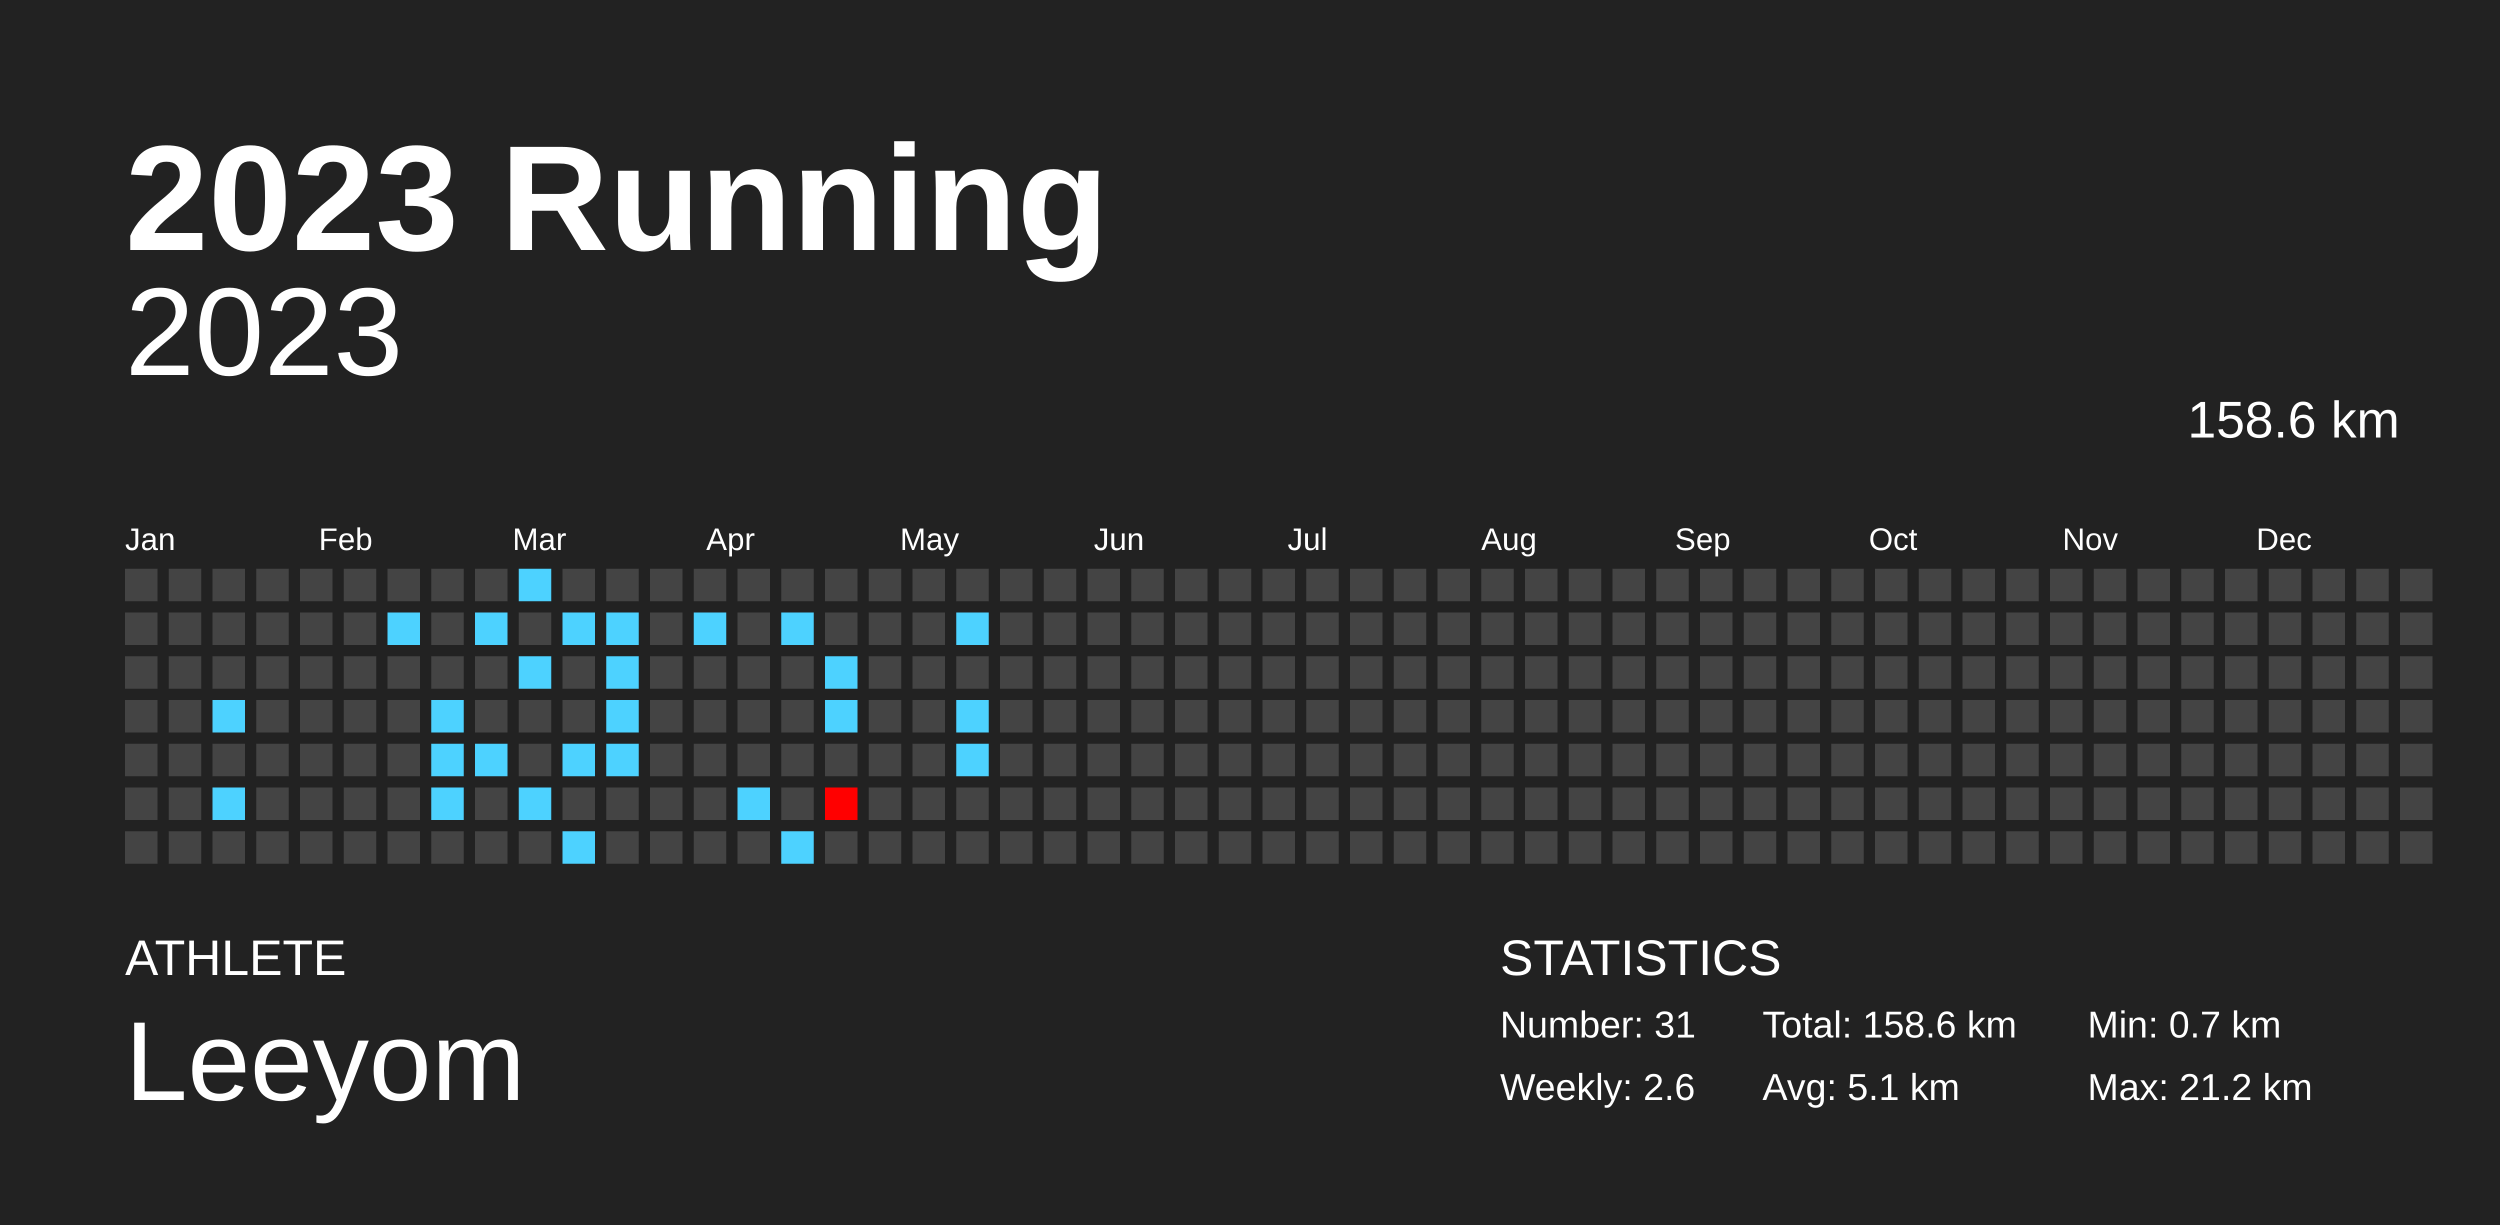
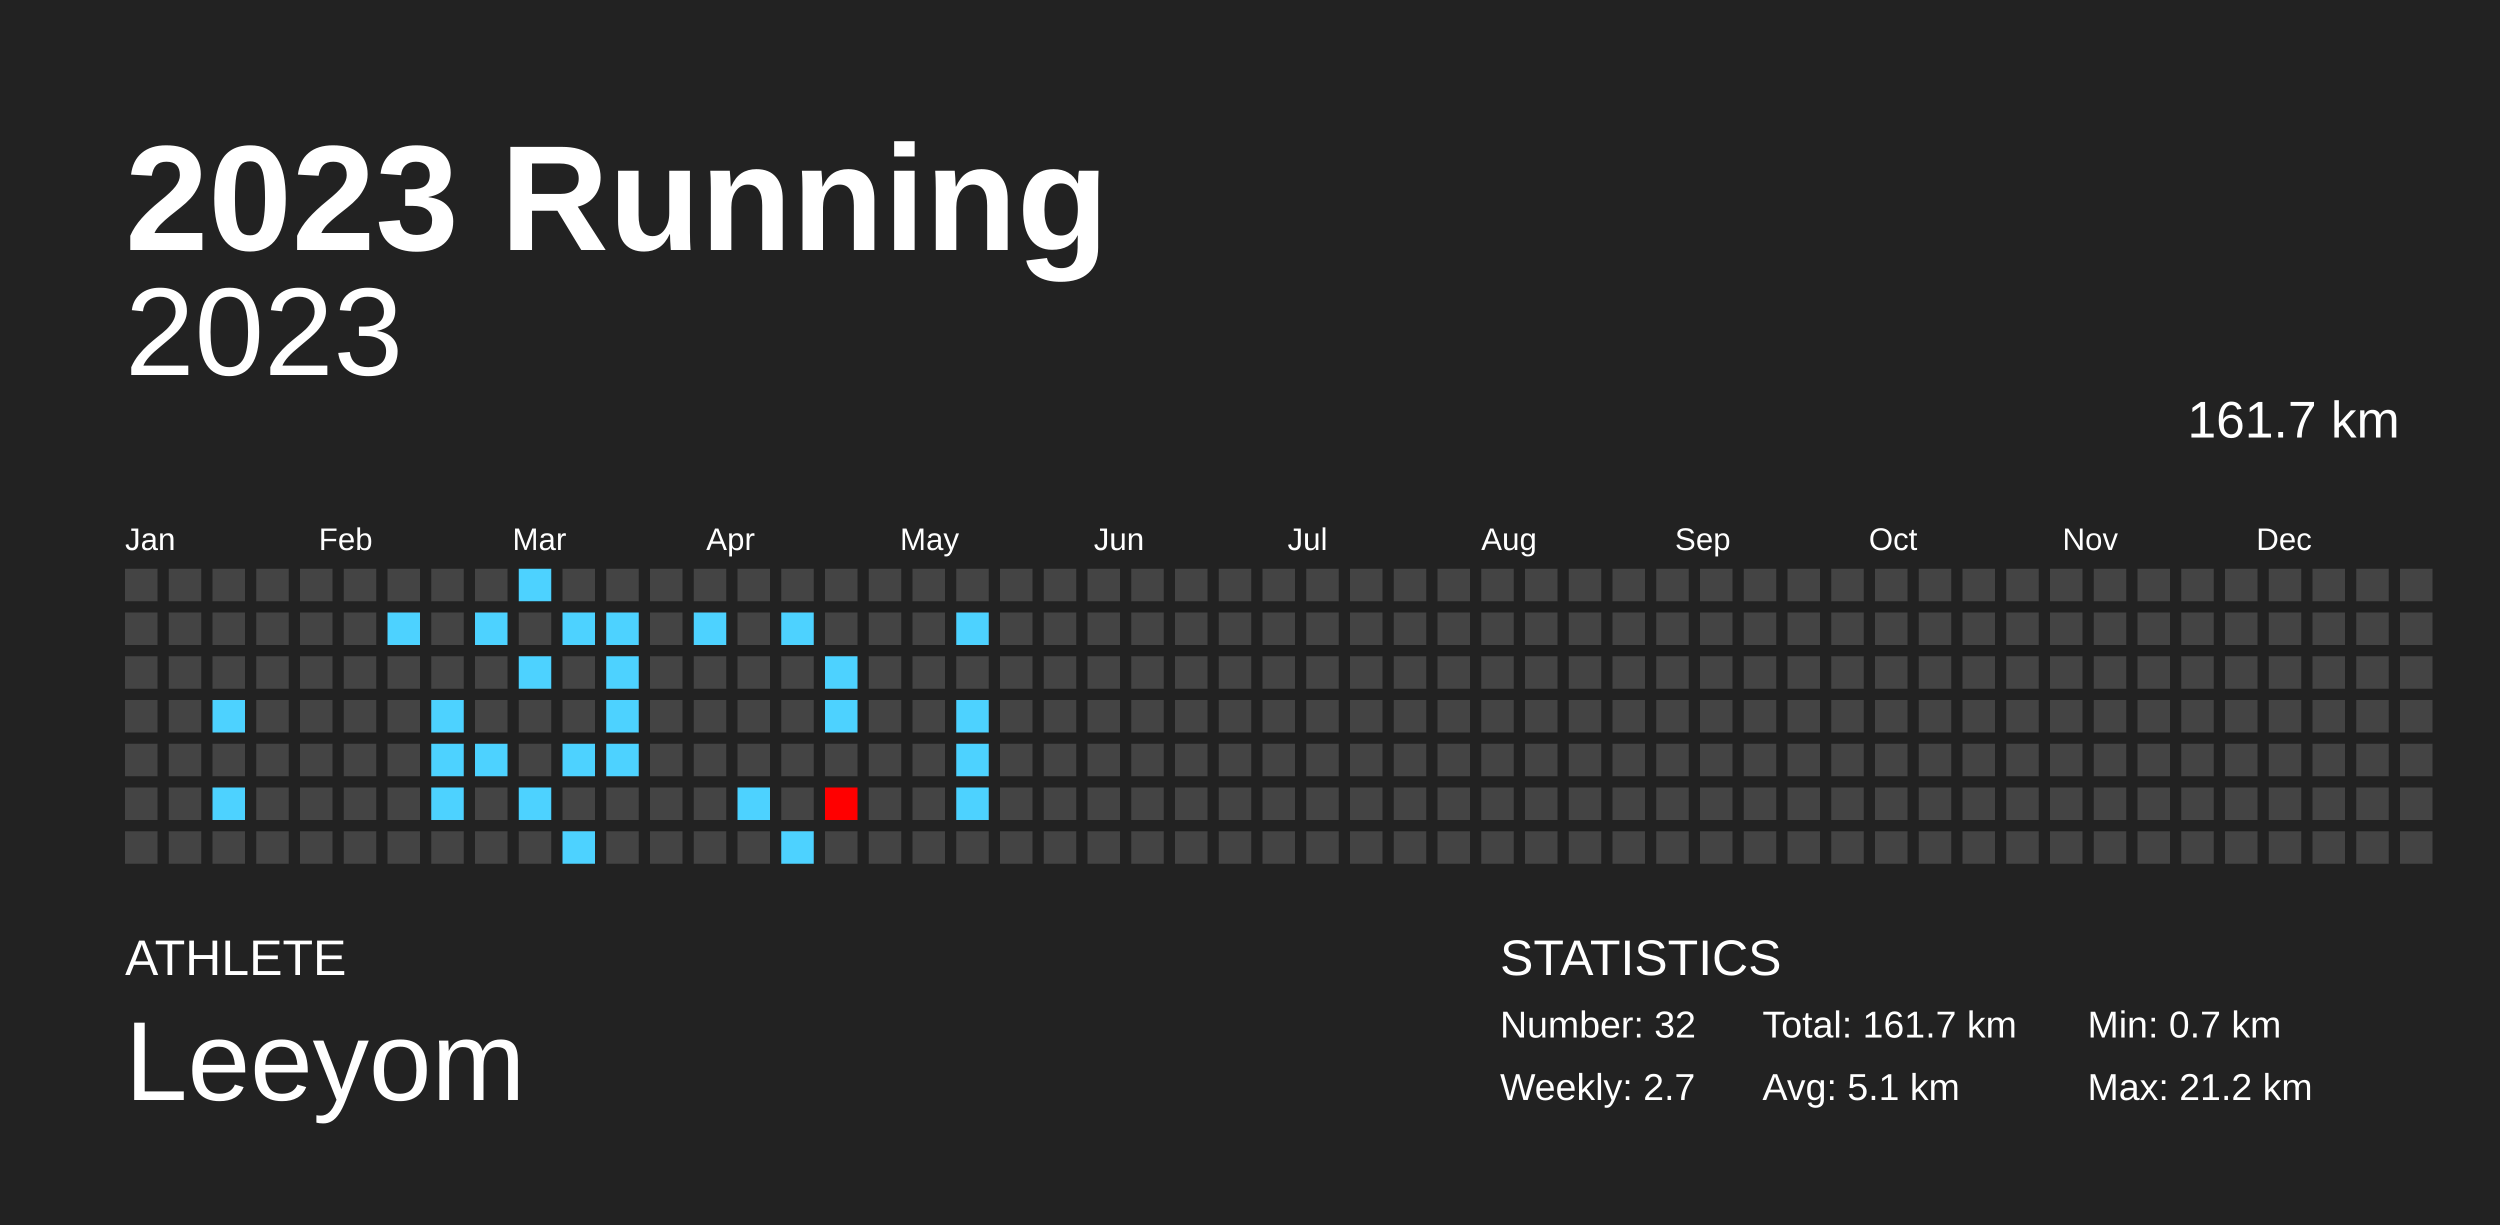
<svg xmlns="http://www.w3.org/2000/svg" baseProfile="full" height="98mm" version="1.1" viewBox="0,0,200,98" width="200mm">
  <defs />
  <rect fill="#222222" height="98" width="200" x="0" y="0" />
  <text fill="#FFFFFF" style="font-size:12px; font-family:Arial; font-weight:bold;" x="10" y="20">2023 Running</text>
  <text fill="#FFFFFF" style="font-size:4px; font-family:Arial" x="10" y="78">ATHLETE</text>
  <text fill="#FFFFFF" style="font-size:9px; font-family:Arial" x="10" y="88">Leeyom</text>
  <text fill="#FFFFFF" style="font-size:4px; font-family:Arial" x="120" y="78">STATISTICS</text>
-   <text fill="#FFFFFF" style="font-size:3px; font-family:Arial" x="120" y="83">Number: 31</text>
-   <text fill="#FFFFFF" style="font-size:3px; font-family:Arial" x="120" y="88">Weekly: 2.6</text>
-   <text fill="#FFFFFF" style="font-size:3px; font-family:Arial" x="141" y="83">Total: 158.6 km</text>
+   <text fill="#FFFFFF" style="font-size:3px; font-family:Arial" x="120" y="83">Number: 32</text>
+   <text fill="#FFFFFF" style="font-size:3px; font-family:Arial" x="120" y="88">Weekly: 2.7</text>
+   <text fill="#FFFFFF" style="font-size:3px; font-family:Arial" x="141" y="83">Total: 161.7 km</text>
  <text fill="#FFFFFF" style="font-size:3px; font-family:Arial" x="141" y="88">Avg: 5.1 km</text>
  <text fill="#FFFFFF" style="font-size:3px; font-family:Arial" x="167" y="83">Min: 0.7 km</text>
  <text fill="#FFFFFF" style="font-size:3px; font-family:Arial" x="167" y="88">Max: 21.2 km</text>
  <text alignment-baseline="hanging" fill="#FFFFFF" style="font-size:10.0px; font-family:Arial;" x="10" y="30">2023</text>
-   <text alignment-baseline="hanging" fill="#FFFFFF" style="font-size:4.125px; font-family:Arial;" x="175" y="35">158.6 km</text>
+   <text alignment-baseline="hanging" fill="#FFFFFF" style="font-size:4.125px; font-family:Arial;" x="175" y="35">161.7 km</text>
  <text fill="#FFFFFF" style="font-size:2.5px; font-family:Arial" x="10.0" y="44">Jan</text>
  <text fill="#FFFFFF" style="font-size:2.5px; font-family:Arial" x="25.5" y="44">Feb</text>
  <text fill="#FFFFFF" style="font-size:2.5px; font-family:Arial" x="41.0" y="44">Mar</text>
  <text fill="#FFFFFF" style="font-size:2.5px; font-family:Arial" x="56.5" y="44">Apr</text>
  <text fill="#FFFFFF" style="font-size:2.5px; font-family:Arial" x="72.0" y="44">May</text>
  <text fill="#FFFFFF" style="font-size:2.5px; font-family:Arial" x="87.5" y="44">Jun</text>
  <text fill="#FFFFFF" style="font-size:2.5px; font-family:Arial" x="103.0" y="44">Jul</text>
  <text fill="#FFFFFF" style="font-size:2.5px; font-family:Arial" x="118.5" y="44">Aug</text>
  <text fill="#FFFFFF" style="font-size:2.5px; font-family:Arial" x="134.0" y="44">Sep</text>
  <text fill="#FFFFFF" style="font-size:2.5px; font-family:Arial" x="149.5" y="44">Oct</text>
  <text fill="#FFFFFF" style="font-size:2.5px; font-family:Arial" x="165.0" y="44">Nov</text>
  <text fill="#FFFFFF" style="font-size:2.5px; font-family:Arial" x="180.5" y="44">Dec</text>
  <rect fill="#444444" height="2.6" width="2.6" x="10.0" y="45.5" />
  <rect fill="#444444" height="2.6" width="2.6" x="10.0" y="49.0" />
  <rect fill="#444444" height="2.6" width="2.6" x="10.0" y="52.5" />
  <rect fill="#444444" height="2.6" width="2.6" x="10.0" y="56.0" />
  <rect fill="#444444" height="2.6" width="2.6" x="10.0" y="59.5" />
  <rect fill="#444444" height="2.6" width="2.6" x="10.0" y="63.0" />
  <rect fill="#444444" height="2.6" width="2.6" x="10.0" y="66.5" />
  <rect fill="#444444" height="2.6" width="2.6" x="13.5" y="45.5" />
  <rect fill="#444444" height="2.6" width="2.6" x="13.5" y="49.0" />
  <rect fill="#444444" height="2.6" width="2.6" x="13.5" y="52.5" />
  <rect fill="#444444" height="2.6" width="2.6" x="13.5" y="56.0" />
  <rect fill="#444444" height="2.6" width="2.6" x="13.5" y="59.5" />
  <rect fill="#444444" height="2.6" width="2.6" x="13.5" y="63.0" />
  <rect fill="#444444" height="2.6" width="2.6" x="13.5" y="66.5" />
  <rect fill="#444444" height="2.6" width="2.6" x="17.0" y="45.5" />
  <rect fill="#444444" height="2.6" width="2.6" x="17.0" y="49.0" />
  <rect fill="#444444" height="2.6" width="2.6" x="17.0" y="52.5" />
  <rect fill="#4dd2ff" height="2.6" width="2.6" x="17.0" y="56.0" />
  <rect fill="#444444" height="2.6" width="2.6" x="17.0" y="59.5" />
  <rect fill="#4dd2ff" height="2.6" width="2.6" x="17.0" y="63.0" />
  <rect fill="#444444" height="2.6" width="2.6" x="17.0" y="66.5" />
  <rect fill="#444444" height="2.6" width="2.6" x="20.5" y="45.5" />
  <rect fill="#444444" height="2.6" width="2.6" x="20.5" y="49.0" />
  <rect fill="#444444" height="2.6" width="2.6" x="20.5" y="52.5" />
  <rect fill="#444444" height="2.6" width="2.6" x="20.5" y="56.0" />
  <rect fill="#444444" height="2.6" width="2.6" x="20.5" y="59.5" />
  <rect fill="#444444" height="2.6" width="2.6" x="20.5" y="63.0" />
  <rect fill="#444444" height="2.6" width="2.6" x="20.5" y="66.5" />
  <rect fill="#444444" height="2.6" width="2.6" x="24.0" y="45.5" />
  <rect fill="#444444" height="2.6" width="2.6" x="24.0" y="49.0" />
  <rect fill="#444444" height="2.6" width="2.6" x="24.0" y="52.5" />
  <rect fill="#444444" height="2.6" width="2.6" x="24.0" y="56.0" />
  <rect fill="#444444" height="2.6" width="2.6" x="24.0" y="59.5" />
  <rect fill="#444444" height="2.6" width="2.6" x="24.0" y="63.0" />
  <rect fill="#444444" height="2.6" width="2.6" x="24.0" y="66.5" />
  <rect fill="#444444" height="2.6" width="2.6" x="27.5" y="45.5" />
  <rect fill="#444444" height="2.6" width="2.6" x="27.5" y="49.0" />
  <rect fill="#444444" height="2.6" width="2.6" x="27.5" y="52.5" />
  <rect fill="#444444" height="2.6" width="2.6" x="27.5" y="56.0" />
  <rect fill="#444444" height="2.6" width="2.6" x="27.5" y="59.5" />
  <rect fill="#444444" height="2.6" width="2.6" x="27.5" y="63.0" />
  <rect fill="#444444" height="2.6" width="2.6" x="27.5" y="66.5" />
  <rect fill="#444444" height="2.6" width="2.6" x="31.0" y="45.5" />
  <rect fill="#4dd2ff" height="2.6" width="2.6" x="31.0" y="49.0" />
  <rect fill="#444444" height="2.6" width="2.6" x="31.0" y="52.5" />
  <rect fill="#444444" height="2.6" width="2.6" x="31.0" y="56.0" />
  <rect fill="#444444" height="2.6" width="2.6" x="31.0" y="59.5" />
  <rect fill="#444444" height="2.6" width="2.6" x="31.0" y="63.0" />
  <rect fill="#444444" height="2.6" width="2.6" x="31.0" y="66.5" />
  <rect fill="#444444" height="2.6" width="2.6" x="34.5" y="45.5" />
  <rect fill="#444444" height="2.6" width="2.6" x="34.5" y="49.0" />
  <rect fill="#444444" height="2.6" width="2.6" x="34.5" y="52.5" />
  <rect fill="#4dd2ff" height="2.6" width="2.6" x="34.5" y="56.0" />
  <rect fill="#4dd2ff" height="2.6" width="2.6" x="34.5" y="59.5" />
  <rect fill="#4dd2ff" height="2.6" width="2.6" x="34.5" y="63.0" />
  <rect fill="#444444" height="2.6" width="2.6" x="34.5" y="66.5" />
  <rect fill="#444444" height="2.6" width="2.6" x="38.0" y="45.5" />
  <rect fill="#4dd2ff" height="2.6" width="2.6" x="38.0" y="49.0" />
  <rect fill="#444444" height="2.6" width="2.6" x="38.0" y="52.5" />
  <rect fill="#444444" height="2.6" width="2.6" x="38.0" y="56.0" />
  <rect fill="#4dd2ff" height="2.6" width="2.6" x="38.0" y="59.5" />
  <rect fill="#444444" height="2.6" width="2.6" x="38.0" y="63.0" />
  <rect fill="#444444" height="2.6" width="2.6" x="38.0" y="66.5" />
  <rect fill="#4dd2ff" height="2.6" width="2.6" x="41.5" y="45.5" />
  <rect fill="#444444" height="2.6" width="2.6" x="41.5" y="49.0" />
  <rect fill="#4dd2ff" height="2.6" width="2.6" x="41.5" y="52.5" />
  <rect fill="#444444" height="2.6" width="2.6" x="41.5" y="56.0" />
  <rect fill="#444444" height="2.6" width="2.6" x="41.5" y="59.5" />
  <rect fill="#4dd2ff" height="2.6" width="2.6" x="41.5" y="63.0" />
  <rect fill="#444444" height="2.6" width="2.6" x="41.5" y="66.5" />
  <rect fill="#444444" height="2.6" width="2.6" x="45.0" y="45.5" />
  <rect fill="#4dd2ff" height="2.6" width="2.6" x="45.0" y="49.0" />
  <rect fill="#444444" height="2.6" width="2.6" x="45.0" y="52.5" />
  <rect fill="#444444" height="2.6" width="2.6" x="45.0" y="56.0" />
  <rect fill="#4dd2ff" height="2.6" width="2.6" x="45.0" y="59.5" />
  <rect fill="#444444" height="2.6" width="2.6" x="45.0" y="63.0" />
  <rect fill="#4dd2ff" height="2.6" width="2.6" x="45.0" y="66.5" />
  <rect fill="#444444" height="2.6" width="2.6" x="48.5" y="45.5" />
  <rect fill="#4dd2ff" height="2.6" width="2.6" x="48.5" y="49.0" />
  <rect fill="#4dd2ff" height="2.6" width="2.6" x="48.5" y="52.5" />
  <rect fill="#4dd2ff" height="2.6" width="2.6" x="48.5" y="56.0" />
  <rect fill="#4dd2ff" height="2.6" width="2.6" x="48.5" y="59.5" />
  <rect fill="#444444" height="2.6" width="2.6" x="48.5" y="63.0" />
  <rect fill="#444444" height="2.6" width="2.6" x="48.5" y="66.5" />
  <rect fill="#444444" height="2.6" width="2.6" x="52.0" y="45.5" />
  <rect fill="#444444" height="2.6" width="2.6" x="52.0" y="49.0" />
  <rect fill="#444444" height="2.6" width="2.6" x="52.0" y="52.5" />
  <rect fill="#444444" height="2.6" width="2.6" x="52.0" y="56.0" />
  <rect fill="#444444" height="2.6" width="2.6" x="52.0" y="59.5" />
  <rect fill="#444444" height="2.6" width="2.6" x="52.0" y="63.0" />
  <rect fill="#444444" height="2.6" width="2.6" x="52.0" y="66.5" />
  <rect fill="#444444" height="2.6" width="2.6" x="55.5" y="45.5" />
  <rect fill="#4dd2ff" height="2.6" width="2.6" x="55.5" y="49.0" />
  <rect fill="#444444" height="2.6" width="2.6" x="55.5" y="52.5" />
  <rect fill="#444444" height="2.6" width="2.6" x="55.5" y="56.0" />
  <rect fill="#444444" height="2.6" width="2.6" x="55.5" y="59.5" />
  <rect fill="#444444" height="2.6" width="2.6" x="55.5" y="63.0" />
  <rect fill="#444444" height="2.6" width="2.6" x="55.5" y="66.5" />
  <rect fill="#444444" height="2.6" width="2.6" x="59.0" y="45.5" />
  <rect fill="#444444" height="2.6" width="2.6" x="59.0" y="49.0" />
  <rect fill="#444444" height="2.6" width="2.6" x="59.0" y="52.5" />
  <rect fill="#444444" height="2.6" width="2.6" x="59.0" y="56.0" />
  <rect fill="#444444" height="2.6" width="2.6" x="59.0" y="59.5" />
  <rect fill="#4dd2ff" height="2.6" width="2.6" x="59.0" y="63.0" />
  <rect fill="#444444" height="2.6" width="2.6" x="59.0" y="66.5" />
  <rect fill="#444444" height="2.6" width="2.6" x="62.5" y="45.5" />
  <rect fill="#4dd2ff" height="2.6" width="2.6" x="62.5" y="49.0" />
  <rect fill="#444444" height="2.6" width="2.6" x="62.5" y="52.5" />
  <rect fill="#444444" height="2.6" width="2.6" x="62.5" y="56.0" />
  <rect fill="#444444" height="2.6" width="2.6" x="62.5" y="59.5" />
  <rect fill="#444444" height="2.6" width="2.6" x="62.5" y="63.0" />
  <rect fill="#4dd2ff" height="2.6" width="2.6" x="62.5" y="66.5" />
  <rect fill="#444444" height="2.6" width="2.6" x="66.0" y="45.5" />
  <rect fill="#444444" height="2.6" width="2.6" x="66.0" y="49.0" />
  <rect fill="#4dd2ff" height="2.6" width="2.6" x="66.0" y="52.5" />
  <rect fill="#4dd2ff" height="2.6" width="2.6" x="66.0" y="56.0" />
  <rect fill="#444444" height="2.6" width="2.6" x="66.0" y="59.5" />
  <rect fill="red" height="2.6" width="2.6" x="66.0" y="63.0" />
  <rect fill="#444444" height="2.6" width="2.6" x="66.0" y="66.5" />
  <rect fill="#444444" height="2.6" width="2.6" x="69.5" y="45.5" />
  <rect fill="#444444" height="2.6" width="2.6" x="69.5" y="49.0" />
  <rect fill="#444444" height="2.6" width="2.6" x="69.5" y="52.5" />
  <rect fill="#444444" height="2.6" width="2.6" x="69.5" y="56.0" />
  <rect fill="#444444" height="2.6" width="2.6" x="69.5" y="59.5" />
  <rect fill="#444444" height="2.6" width="2.6" x="69.5" y="63.0" />
  <rect fill="#444444" height="2.6" width="2.6" x="69.5" y="66.5" />
  <rect fill="#444444" height="2.6" width="2.6" x="73.0" y="45.5" />
  <rect fill="#444444" height="2.6" width="2.6" x="73.0" y="49.0" />
  <rect fill="#444444" height="2.6" width="2.6" x="73.0" y="52.5" />
  <rect fill="#444444" height="2.6" width="2.6" x="73.0" y="56.0" />
  <rect fill="#444444" height="2.6" width="2.6" x="73.0" y="59.5" />
  <rect fill="#444444" height="2.6" width="2.6" x="73.0" y="63.0" />
  <rect fill="#444444" height="2.6" width="2.6" x="73.0" y="66.5" />
  <rect fill="#444444" height="2.6" width="2.6" x="76.5" y="45.5" />
  <rect fill="#4dd2ff" height="2.6" width="2.6" x="76.5" y="49.0" />
  <rect fill="#444444" height="2.6" width="2.6" x="76.5" y="52.5" />
  <rect fill="#4dd2ff" height="2.6" width="2.6" x="76.5" y="56.0" />
  <rect fill="#4dd2ff" height="2.6" width="2.6" x="76.5" y="59.5" />
-   <rect fill="#444444" height="2.6" width="2.6" x="76.5" y="63.0" />
+   <rect fill="#4dd2ff" height="2.6" width="2.6" x="76.5" y="63.0" />
  <rect fill="#444444" height="2.6" width="2.6" x="76.5" y="66.5" />
  <rect fill="#444444" height="2.6" width="2.6" x="80.0" y="45.5" />
  <rect fill="#444444" height="2.6" width="2.6" x="80.0" y="49.0" />
  <rect fill="#444444" height="2.6" width="2.6" x="80.0" y="52.5" />
  <rect fill="#444444" height="2.6" width="2.6" x="80.0" y="56.0" />
  <rect fill="#444444" height="2.6" width="2.6" x="80.0" y="59.5" />
  <rect fill="#444444" height="2.6" width="2.6" x="80.0" y="63.0" />
  <rect fill="#444444" height="2.6" width="2.6" x="80.0" y="66.5" />
  <rect fill="#444444" height="2.6" width="2.6" x="83.5" y="45.5" />
  <rect fill="#444444" height="2.6" width="2.6" x="83.5" y="49.0" />
  <rect fill="#444444" height="2.6" width="2.6" x="83.5" y="52.5" />
  <rect fill="#444444" height="2.6" width="2.6" x="83.5" y="56.0" />
  <rect fill="#444444" height="2.6" width="2.6" x="83.5" y="59.5" />
  <rect fill="#444444" height="2.6" width="2.6" x="83.5" y="63.0" />
  <rect fill="#444444" height="2.6" width="2.6" x="83.5" y="66.5" />
  <rect fill="#444444" height="2.6" width="2.6" x="87.0" y="45.5" />
  <rect fill="#444444" height="2.6" width="2.6" x="87.0" y="49.0" />
  <rect fill="#444444" height="2.6" width="2.6" x="87.0" y="52.5" />
  <rect fill="#444444" height="2.6" width="2.6" x="87.0" y="56.0" />
  <rect fill="#444444" height="2.6" width="2.6" x="87.0" y="59.5" />
  <rect fill="#444444" height="2.6" width="2.6" x="87.0" y="63.0" />
  <rect fill="#444444" height="2.6" width="2.6" x="87.0" y="66.5" />
  <rect fill="#444444" height="2.6" width="2.6" x="90.5" y="45.5" />
  <rect fill="#444444" height="2.6" width="2.6" x="90.5" y="49.0" />
  <rect fill="#444444" height="2.6" width="2.6" x="90.5" y="52.5" />
  <rect fill="#444444" height="2.6" width="2.6" x="90.5" y="56.0" />
  <rect fill="#444444" height="2.6" width="2.6" x="90.5" y="59.5" />
  <rect fill="#444444" height="2.6" width="2.6" x="90.5" y="63.0" />
  <rect fill="#444444" height="2.6" width="2.6" x="90.5" y="66.5" />
  <rect fill="#444444" height="2.6" width="2.6" x="94.0" y="45.5" />
  <rect fill="#444444" height="2.6" width="2.6" x="94.0" y="49.0" />
  <rect fill="#444444" height="2.6" width="2.6" x="94.0" y="52.5" />
  <rect fill="#444444" height="2.6" width="2.6" x="94.0" y="56.0" />
  <rect fill="#444444" height="2.6" width="2.6" x="94.0" y="59.5" />
  <rect fill="#444444" height="2.6" width="2.6" x="94.0" y="63.0" />
  <rect fill="#444444" height="2.6" width="2.6" x="94.0" y="66.5" />
  <rect fill="#444444" height="2.6" width="2.6" x="97.5" y="45.5" />
  <rect fill="#444444" height="2.6" width="2.6" x="97.5" y="49.0" />
  <rect fill="#444444" height="2.6" width="2.6" x="97.5" y="52.5" />
  <rect fill="#444444" height="2.6" width="2.6" x="97.5" y="56.0" />
  <rect fill="#444444" height="2.6" width="2.6" x="97.5" y="59.5" />
  <rect fill="#444444" height="2.6" width="2.6" x="97.5" y="63.0" />
  <rect fill="#444444" height="2.6" width="2.6" x="97.5" y="66.5" />
  <rect fill="#444444" height="2.6" width="2.6" x="101.0" y="45.5" />
  <rect fill="#444444" height="2.6" width="2.6" x="101.0" y="49.0" />
  <rect fill="#444444" height="2.6" width="2.6" x="101.0" y="52.5" />
  <rect fill="#444444" height="2.6" width="2.6" x="101.0" y="56.0" />
  <rect fill="#444444" height="2.6" width="2.6" x="101.0" y="59.5" />
  <rect fill="#444444" height="2.6" width="2.6" x="101.0" y="63.0" />
  <rect fill="#444444" height="2.6" width="2.6" x="101.0" y="66.5" />
  <rect fill="#444444" height="2.6" width="2.6" x="104.5" y="45.5" />
  <rect fill="#444444" height="2.6" width="2.6" x="104.5" y="49.0" />
  <rect fill="#444444" height="2.6" width="2.6" x="104.5" y="52.5" />
  <rect fill="#444444" height="2.6" width="2.6" x="104.5" y="56.0" />
  <rect fill="#444444" height="2.6" width="2.6" x="104.5" y="59.5" />
  <rect fill="#444444" height="2.6" width="2.6" x="104.5" y="63.0" />
  <rect fill="#444444" height="2.6" width="2.6" x="104.5" y="66.5" />
  <rect fill="#444444" height="2.6" width="2.6" x="108.0" y="45.5" />
  <rect fill="#444444" height="2.6" width="2.6" x="108.0" y="49.0" />
  <rect fill="#444444" height="2.6" width="2.6" x="108.0" y="52.5" />
  <rect fill="#444444" height="2.6" width="2.6" x="108.0" y="56.0" />
  <rect fill="#444444" height="2.6" width="2.6" x="108.0" y="59.5" />
  <rect fill="#444444" height="2.6" width="2.6" x="108.0" y="63.0" />
  <rect fill="#444444" height="2.6" width="2.6" x="108.0" y="66.5" />
  <rect fill="#444444" height="2.6" width="2.6" x="111.5" y="45.5" />
  <rect fill="#444444" height="2.6" width="2.6" x="111.5" y="49.0" />
  <rect fill="#444444" height="2.6" width="2.6" x="111.5" y="52.5" />
  <rect fill="#444444" height="2.6" width="2.6" x="111.5" y="56.0" />
  <rect fill="#444444" height="2.6" width="2.6" x="111.5" y="59.5" />
  <rect fill="#444444" height="2.6" width="2.6" x="111.5" y="63.0" />
  <rect fill="#444444" height="2.6" width="2.6" x="111.5" y="66.5" />
  <rect fill="#444444" height="2.6" width="2.6" x="115.0" y="45.5" />
  <rect fill="#444444" height="2.6" width="2.6" x="115.0" y="49.0" />
  <rect fill="#444444" height="2.6" width="2.6" x="115.0" y="52.5" />
  <rect fill="#444444" height="2.6" width="2.6" x="115.0" y="56.0" />
  <rect fill="#444444" height="2.6" width="2.6" x="115.0" y="59.5" />
  <rect fill="#444444" height="2.6" width="2.6" x="115.0" y="63.0" />
  <rect fill="#444444" height="2.6" width="2.6" x="115.0" y="66.5" />
  <rect fill="#444444" height="2.6" width="2.6" x="118.5" y="45.5" />
  <rect fill="#444444" height="2.6" width="2.6" x="118.5" y="49.0" />
  <rect fill="#444444" height="2.6" width="2.6" x="118.5" y="52.5" />
  <rect fill="#444444" height="2.6" width="2.6" x="118.5" y="56.0" />
  <rect fill="#444444" height="2.6" width="2.6" x="118.5" y="59.5" />
  <rect fill="#444444" height="2.6" width="2.6" x="118.5" y="63.0" />
  <rect fill="#444444" height="2.6" width="2.6" x="118.5" y="66.5" />
  <rect fill="#444444" height="2.6" width="2.6" x="122.0" y="45.5" />
  <rect fill="#444444" height="2.6" width="2.6" x="122.0" y="49.0" />
  <rect fill="#444444" height="2.6" width="2.6" x="122.0" y="52.5" />
  <rect fill="#444444" height="2.6" width="2.6" x="122.0" y="56.0" />
  <rect fill="#444444" height="2.6" width="2.6" x="122.0" y="59.5" />
  <rect fill="#444444" height="2.6" width="2.6" x="122.0" y="63.0" />
  <rect fill="#444444" height="2.6" width="2.6" x="122.0" y="66.5" />
  <rect fill="#444444" height="2.6" width="2.6" x="125.5" y="45.5" />
  <rect fill="#444444" height="2.6" width="2.6" x="125.5" y="49.0" />
  <rect fill="#444444" height="2.6" width="2.6" x="125.5" y="52.5" />
  <rect fill="#444444" height="2.6" width="2.6" x="125.5" y="56.0" />
  <rect fill="#444444" height="2.6" width="2.6" x="125.5" y="59.5" />
  <rect fill="#444444" height="2.6" width="2.6" x="125.5" y="63.0" />
  <rect fill="#444444" height="2.6" width="2.6" x="125.5" y="66.5" />
  <rect fill="#444444" height="2.6" width="2.6" x="129.0" y="45.5" />
  <rect fill="#444444" height="2.6" width="2.6" x="129.0" y="49.0" />
  <rect fill="#444444" height="2.6" width="2.6" x="129.0" y="52.5" />
  <rect fill="#444444" height="2.6" width="2.6" x="129.0" y="56.0" />
  <rect fill="#444444" height="2.6" width="2.6" x="129.0" y="59.5" />
  <rect fill="#444444" height="2.6" width="2.6" x="129.0" y="63.0" />
  <rect fill="#444444" height="2.6" width="2.6" x="129.0" y="66.5" />
  <rect fill="#444444" height="2.6" width="2.6" x="132.5" y="45.5" />
  <rect fill="#444444" height="2.6" width="2.6" x="132.5" y="49.0" />
  <rect fill="#444444" height="2.6" width="2.6" x="132.5" y="52.5" />
  <rect fill="#444444" height="2.6" width="2.6" x="132.5" y="56.0" />
  <rect fill="#444444" height="2.6" width="2.6" x="132.5" y="59.5" />
  <rect fill="#444444" height="2.6" width="2.6" x="132.5" y="63.0" />
  <rect fill="#444444" height="2.6" width="2.6" x="132.5" y="66.5" />
  <rect fill="#444444" height="2.6" width="2.6" x="136.0" y="45.5" />
  <rect fill="#444444" height="2.6" width="2.6" x="136.0" y="49.0" />
  <rect fill="#444444" height="2.6" width="2.6" x="136.0" y="52.5" />
  <rect fill="#444444" height="2.6" width="2.6" x="136.0" y="56.0" />
  <rect fill="#444444" height="2.6" width="2.6" x="136.0" y="59.5" />
  <rect fill="#444444" height="2.6" width="2.6" x="136.0" y="63.0" />
  <rect fill="#444444" height="2.6" width="2.6" x="136.0" y="66.5" />
  <rect fill="#444444" height="2.6" width="2.6" x="139.5" y="45.5" />
  <rect fill="#444444" height="2.6" width="2.6" x="139.5" y="49.0" />
  <rect fill="#444444" height="2.6" width="2.6" x="139.5" y="52.5" />
  <rect fill="#444444" height="2.6" width="2.6" x="139.5" y="56.0" />
  <rect fill="#444444" height="2.6" width="2.6" x="139.5" y="59.5" />
  <rect fill="#444444" height="2.6" width="2.6" x="139.5" y="63.0" />
  <rect fill="#444444" height="2.6" width="2.6" x="139.5" y="66.5" />
  <rect fill="#444444" height="2.6" width="2.6" x="143.0" y="45.5" />
  <rect fill="#444444" height="2.6" width="2.6" x="143.0" y="49.0" />
  <rect fill="#444444" height="2.6" width="2.6" x="143.0" y="52.5" />
  <rect fill="#444444" height="2.6" width="2.6" x="143.0" y="56.0" />
  <rect fill="#444444" height="2.6" width="2.6" x="143.0" y="59.5" />
  <rect fill="#444444" height="2.6" width="2.6" x="143.0" y="63.0" />
  <rect fill="#444444" height="2.6" width="2.6" x="143.0" y="66.5" />
  <rect fill="#444444" height="2.6" width="2.6" x="146.5" y="45.5" />
  <rect fill="#444444" height="2.6" width="2.6" x="146.5" y="49.0" />
  <rect fill="#444444" height="2.6" width="2.6" x="146.5" y="52.5" />
  <rect fill="#444444" height="2.6" width="2.6" x="146.5" y="56.0" />
  <rect fill="#444444" height="2.6" width="2.6" x="146.5" y="59.5" />
  <rect fill="#444444" height="2.6" width="2.6" x="146.5" y="63.0" />
  <rect fill="#444444" height="2.6" width="2.6" x="146.5" y="66.5" />
  <rect fill="#444444" height="2.6" width="2.6" x="150.0" y="45.5" />
  <rect fill="#444444" height="2.6" width="2.6" x="150.0" y="49.0" />
  <rect fill="#444444" height="2.6" width="2.6" x="150.0" y="52.5" />
  <rect fill="#444444" height="2.6" width="2.6" x="150.0" y="56.0" />
  <rect fill="#444444" height="2.6" width="2.6" x="150.0" y="59.5" />
  <rect fill="#444444" height="2.6" width="2.6" x="150.0" y="63.0" />
  <rect fill="#444444" height="2.6" width="2.6" x="150.0" y="66.5" />
  <rect fill="#444444" height="2.6" width="2.6" x="153.5" y="45.5" />
  <rect fill="#444444" height="2.6" width="2.6" x="153.5" y="49.0" />
  <rect fill="#444444" height="2.6" width="2.6" x="153.5" y="52.5" />
  <rect fill="#444444" height="2.6" width="2.6" x="153.5" y="56.0" />
  <rect fill="#444444" height="2.6" width="2.6" x="153.5" y="59.5" />
  <rect fill="#444444" height="2.6" width="2.6" x="153.5" y="63.0" />
  <rect fill="#444444" height="2.6" width="2.6" x="153.5" y="66.5" />
  <rect fill="#444444" height="2.6" width="2.6" x="157.0" y="45.5" />
  <rect fill="#444444" height="2.6" width="2.6" x="157.0" y="49.0" />
  <rect fill="#444444" height="2.6" width="2.6" x="157.0" y="52.5" />
  <rect fill="#444444" height="2.6" width="2.6" x="157.0" y="56.0" />
  <rect fill="#444444" height="2.6" width="2.6" x="157.0" y="59.5" />
  <rect fill="#444444" height="2.6" width="2.6" x="157.0" y="63.0" />
  <rect fill="#444444" height="2.6" width="2.6" x="157.0" y="66.5" />
  <rect fill="#444444" height="2.6" width="2.6" x="160.5" y="45.5" />
  <rect fill="#444444" height="2.6" width="2.6" x="160.5" y="49.0" />
  <rect fill="#444444" height="2.6" width="2.6" x="160.5" y="52.5" />
  <rect fill="#444444" height="2.6" width="2.6" x="160.5" y="56.0" />
  <rect fill="#444444" height="2.6" width="2.6" x="160.5" y="59.5" />
  <rect fill="#444444" height="2.6" width="2.6" x="160.5" y="63.0" />
  <rect fill="#444444" height="2.6" width="2.6" x="160.5" y="66.5" />
  <rect fill="#444444" height="2.6" width="2.6" x="164.0" y="45.5" />
  <rect fill="#444444" height="2.6" width="2.6" x="164.0" y="49.0" />
  <rect fill="#444444" height="2.6" width="2.6" x="164.0" y="52.5" />
  <rect fill="#444444" height="2.6" width="2.6" x="164.0" y="56.0" />
  <rect fill="#444444" height="2.6" width="2.6" x="164.0" y="59.5" />
  <rect fill="#444444" height="2.6" width="2.6" x="164.0" y="63.0" />
  <rect fill="#444444" height="2.6" width="2.6" x="164.0" y="66.5" />
  <rect fill="#444444" height="2.6" width="2.6" x="167.5" y="45.5" />
  <rect fill="#444444" height="2.6" width="2.6" x="167.5" y="49.0" />
  <rect fill="#444444" height="2.6" width="2.6" x="167.5" y="52.5" />
  <rect fill="#444444" height="2.6" width="2.6" x="167.5" y="56.0" />
  <rect fill="#444444" height="2.6" width="2.6" x="167.5" y="59.5" />
  <rect fill="#444444" height="2.6" width="2.6" x="167.5" y="63.0" />
  <rect fill="#444444" height="2.6" width="2.6" x="167.5" y="66.5" />
  <rect fill="#444444" height="2.6" width="2.6" x="171.0" y="45.5" />
  <rect fill="#444444" height="2.6" width="2.6" x="171.0" y="49.0" />
  <rect fill="#444444" height="2.6" width="2.6" x="171.0" y="52.5" />
  <rect fill="#444444" height="2.6" width="2.6" x="171.0" y="56.0" />
  <rect fill="#444444" height="2.6" width="2.6" x="171.0" y="59.5" />
  <rect fill="#444444" height="2.6" width="2.6" x="171.0" y="63.0" />
  <rect fill="#444444" height="2.6" width="2.6" x="171.0" y="66.5" />
  <rect fill="#444444" height="2.6" width="2.6" x="174.5" y="45.5" />
  <rect fill="#444444" height="2.6" width="2.6" x="174.5" y="49.0" />
  <rect fill="#444444" height="2.6" width="2.6" x="174.5" y="52.5" />
  <rect fill="#444444" height="2.6" width="2.6" x="174.5" y="56.0" />
  <rect fill="#444444" height="2.6" width="2.6" x="174.5" y="59.5" />
  <rect fill="#444444" height="2.6" width="2.6" x="174.5" y="63.0" />
  <rect fill="#444444" height="2.6" width="2.6" x="174.5" y="66.5" />
  <rect fill="#444444" height="2.6" width="2.6" x="178.0" y="45.5" />
  <rect fill="#444444" height="2.6" width="2.6" x="178.0" y="49.0" />
  <rect fill="#444444" height="2.6" width="2.6" x="178.0" y="52.5" />
  <rect fill="#444444" height="2.6" width="2.6" x="178.0" y="56.0" />
  <rect fill="#444444" height="2.6" width="2.6" x="178.0" y="59.5" />
  <rect fill="#444444" height="2.6" width="2.6" x="178.0" y="63.0" />
  <rect fill="#444444" height="2.6" width="2.6" x="178.0" y="66.5" />
  <rect fill="#444444" height="2.6" width="2.6" x="181.5" y="45.5" />
  <rect fill="#444444" height="2.6" width="2.6" x="181.5" y="49.0" />
  <rect fill="#444444" height="2.6" width="2.6" x="181.5" y="52.5" />
  <rect fill="#444444" height="2.6" width="2.6" x="181.5" y="56.0" />
  <rect fill="#444444" height="2.6" width="2.6" x="181.5" y="59.5" />
  <rect fill="#444444" height="2.6" width="2.6" x="181.5" y="63.0" />
  <rect fill="#444444" height="2.6" width="2.6" x="181.5" y="66.5" />
  <rect fill="#444444" height="2.6" width="2.6" x="185.0" y="45.5" />
  <rect fill="#444444" height="2.6" width="2.6" x="185.0" y="49.0" />
  <rect fill="#444444" height="2.6" width="2.6" x="185.0" y="52.5" />
  <rect fill="#444444" height="2.6" width="2.6" x="185.0" y="56.0" />
  <rect fill="#444444" height="2.6" width="2.6" x="185.0" y="59.5" />
  <rect fill="#444444" height="2.6" width="2.6" x="185.0" y="63.0" />
  <rect fill="#444444" height="2.6" width="2.6" x="185.0" y="66.5" />
  <rect fill="#444444" height="2.6" width="2.6" x="188.5" y="45.5" />
  <rect fill="#444444" height="2.6" width="2.6" x="188.5" y="49.0" />
  <rect fill="#444444" height="2.6" width="2.6" x="188.5" y="52.5" />
  <rect fill="#444444" height="2.6" width="2.6" x="188.5" y="56.0" />
  <rect fill="#444444" height="2.6" width="2.6" x="188.5" y="59.5" />
  <rect fill="#444444" height="2.6" width="2.6" x="188.5" y="63.0" />
  <rect fill="#444444" height="2.6" width="2.6" x="188.5" y="66.5" />
  <rect fill="#444444" height="2.6" width="2.6" x="192.0" y="45.5" />
  <rect fill="#444444" height="2.6" width="2.6" x="192.0" y="49.0" />
  <rect fill="#444444" height="2.6" width="2.6" x="192.0" y="52.5" />
  <rect fill="#444444" height="2.6" width="2.6" x="192.0" y="56.0" />
  <rect fill="#444444" height="2.6" width="2.6" x="192.0" y="59.5" />
  <rect fill="#444444" height="2.6" width="2.6" x="192.0" y="63.0" />
  <rect fill="#444444" height="2.6" width="2.6" x="192.0" y="66.5" />
</svg>
